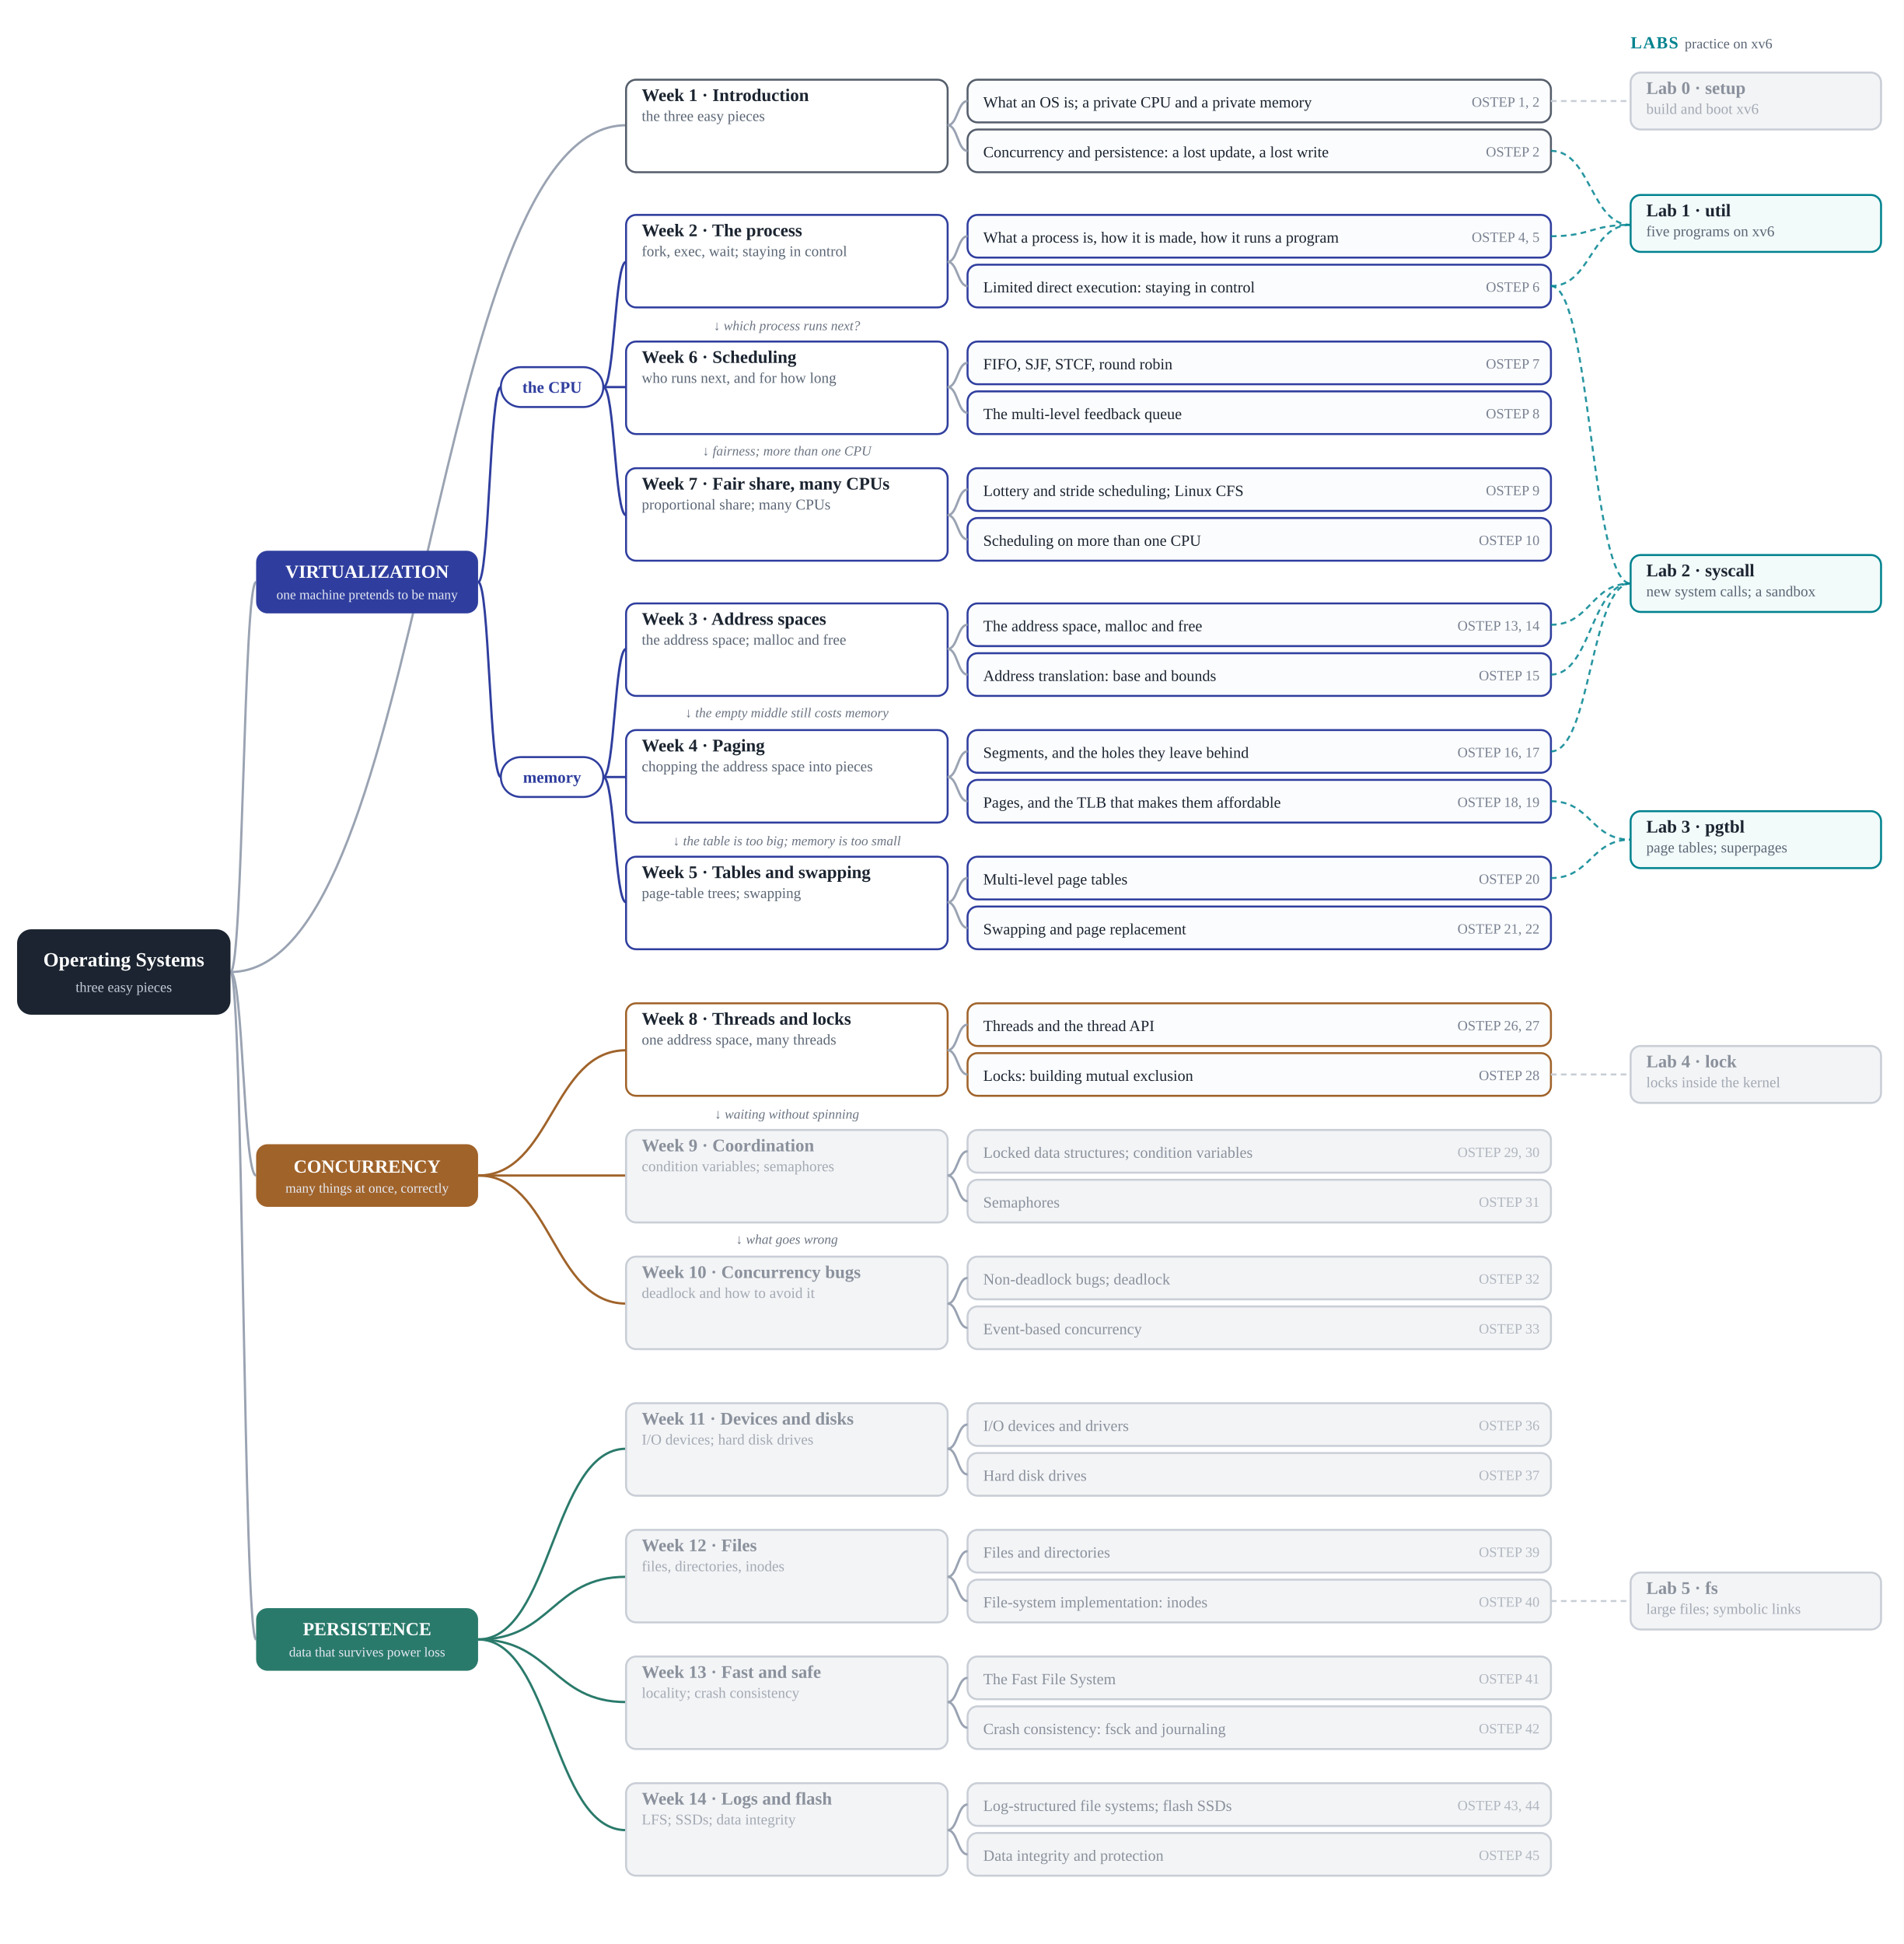
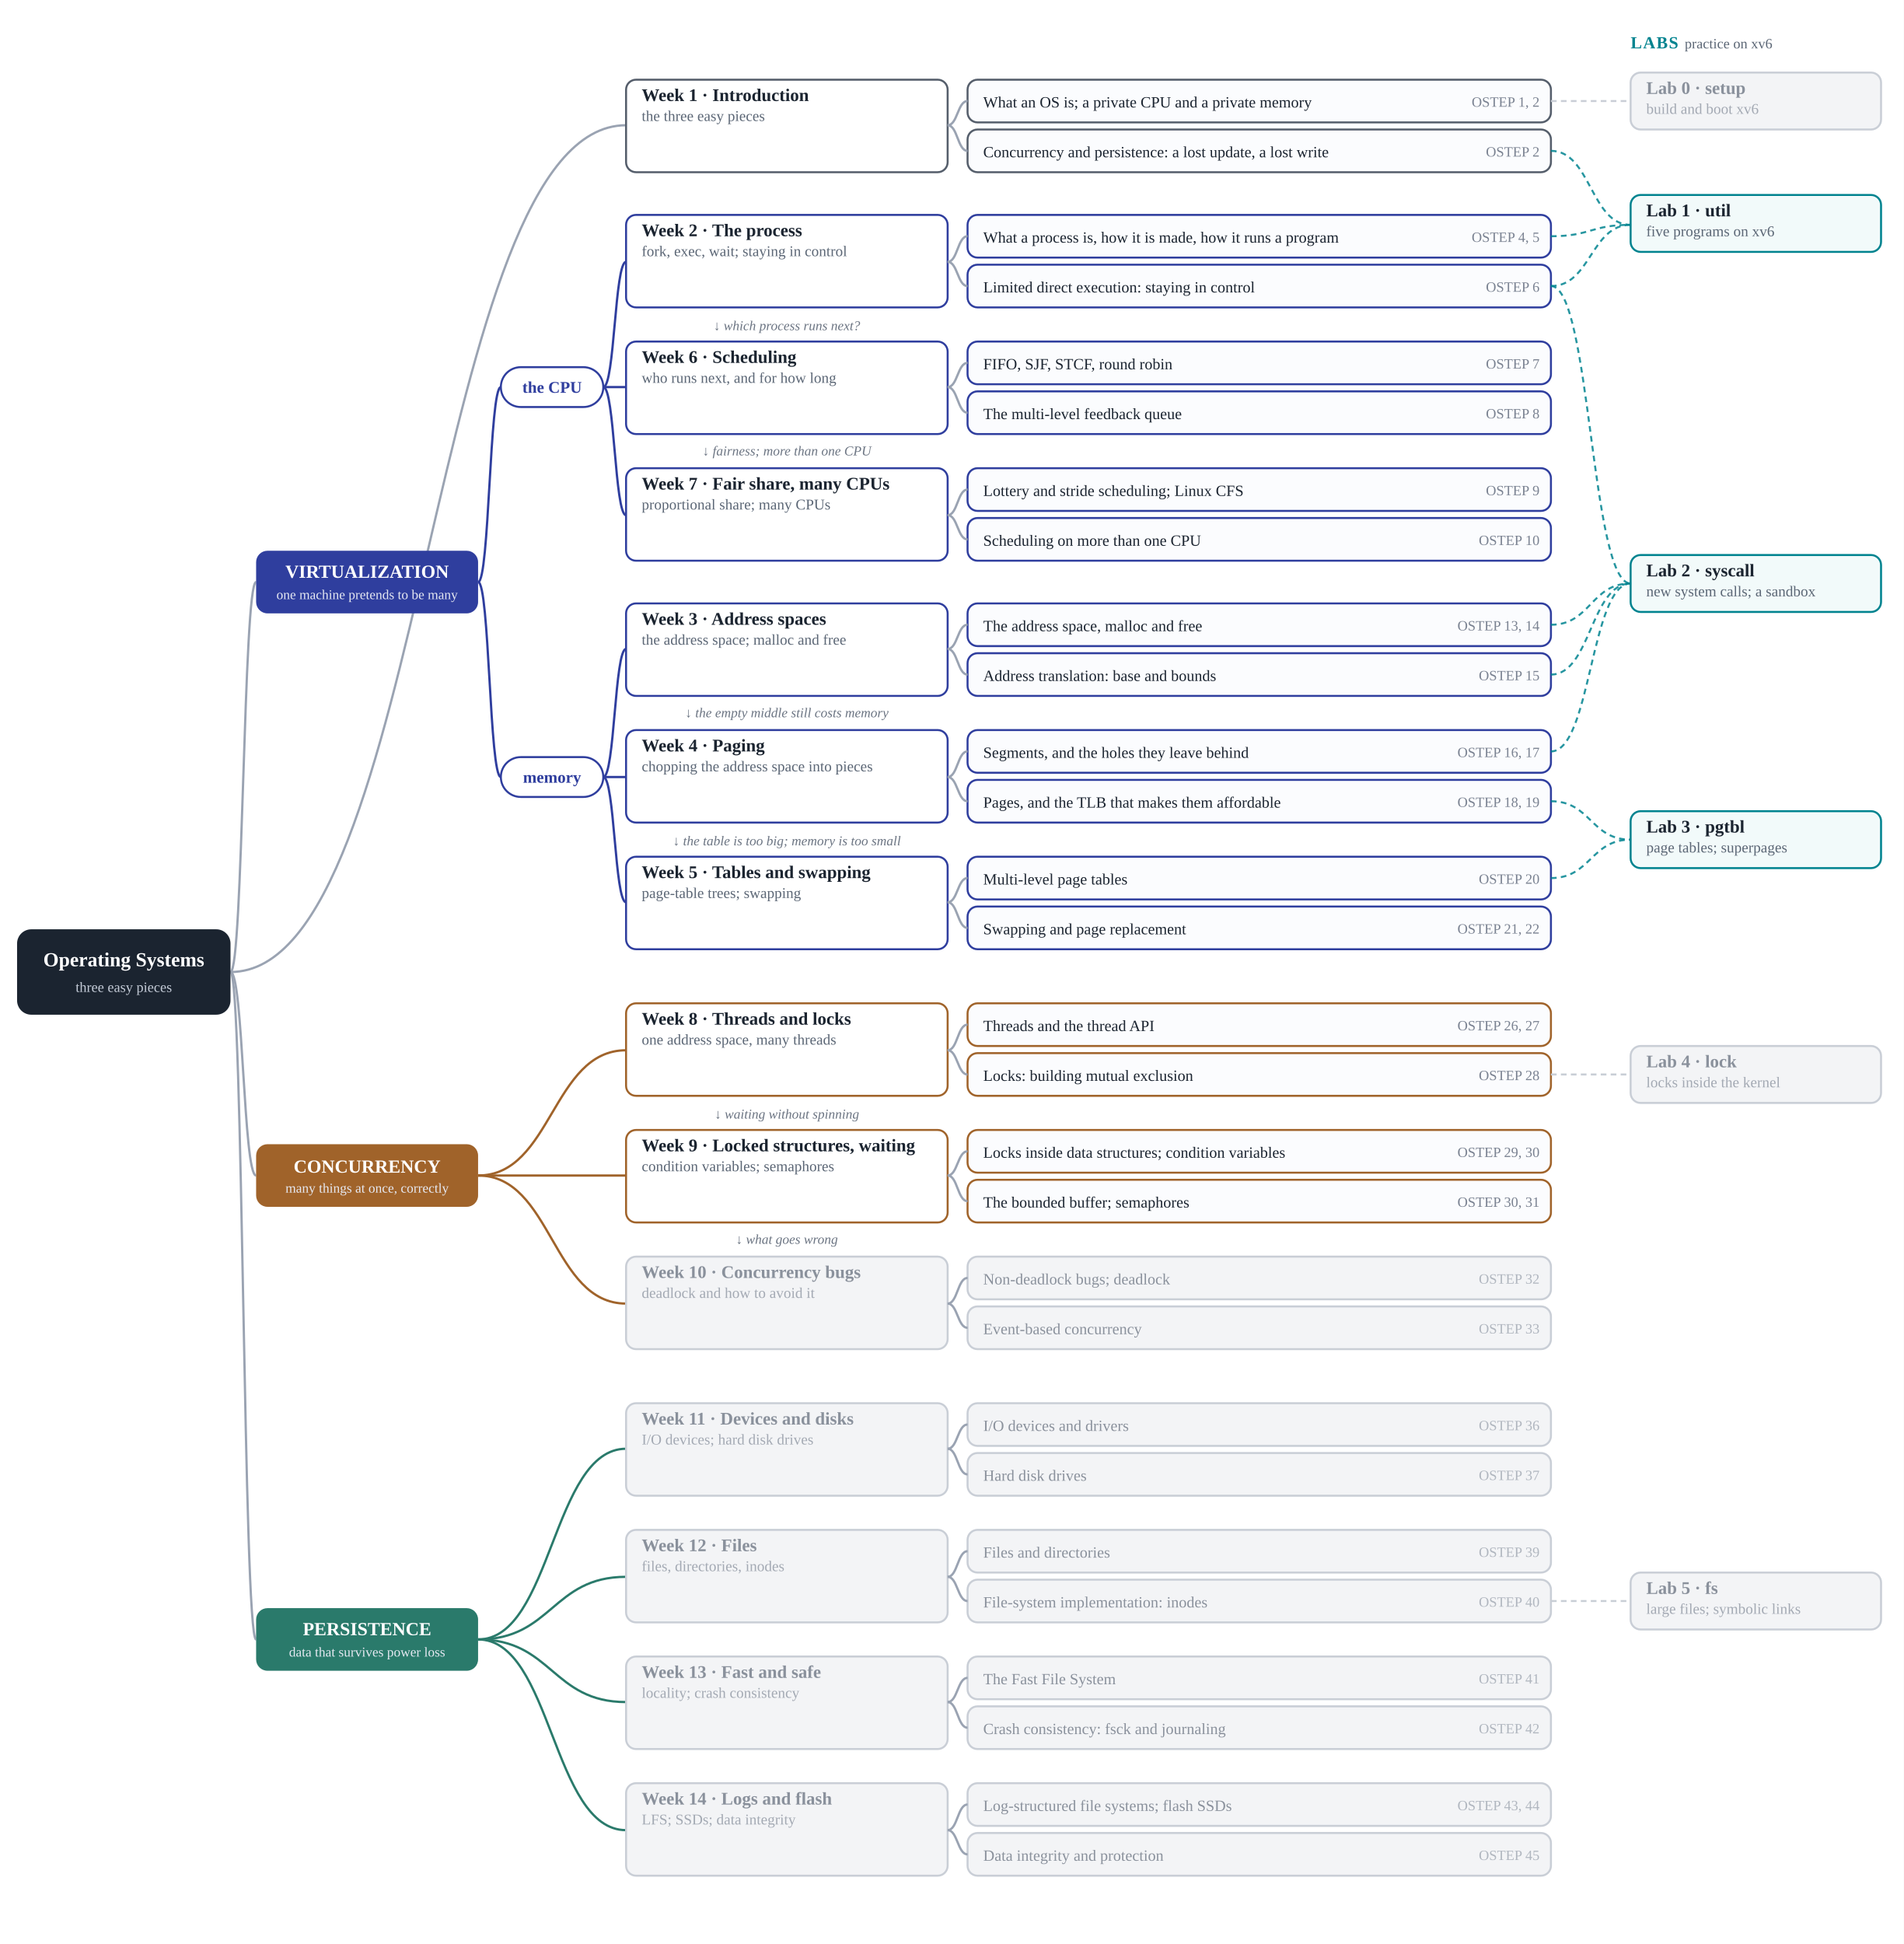
<svg xmlns="http://www.w3.org/2000/svg" viewBox="0 0 1338 1366" class="cmap" role="img" aria-label="Course map: the three pieces of operating systems and the weeks under each, and the labs joined to the classes they practice; each node a link to its page">
  <style>.cmap .cmap-link rect{transition:filter .15s} .cmap .cmap-link:hover rect{stroke-width:2.4;filter:drop-shadow(0 2px 4px rgba(0,0,0,.18))} .cmap .cmap-link:hover text{text-decoration:underline}</style>
  <rect x="0" y="0" width="1338" height="1366" fill="#ffffff" />
  <path d="M162,683 C301,683 301,88 440,88" fill="none" stroke="#9aa3b2" stroke-width="1.6" />
  <a href="w01/" class="cmap-link">
    <rect x="440" y="56" width="226" height="65" rx="7" fill="#ffffff" stroke="#555e6b" stroke-width="1.4" />
    <text x="451" y="71" font-family="Source Sans 3, Helvetica Neue, Arial, sans-serif" font-size="12.5" font-weight="600" fill="#1b2430">Week 1 · Introduction</text>
    <text x="451" y="85" font-family="Source Sans 3, Helvetica Neue, Arial, sans-serif" font-size="10.5" fill="#5b6675">the three easy pieces</text>
  </a>
  <a href="w01/class-1/" class="cmap-link">
    <rect x="680" y="56" width="410" height="30" rx="7" fill="#fbfcfe" stroke="#555e6b" stroke-width="1.4" />
    <text x="691" y="75.5" font-family="Source Sans 3, Helvetica Neue, Arial, sans-serif" font-size="11" font-weight="500" fill="#1b2430">What an OS is; a private CPU and a private memory</text>
  </a>
  <text x="1082" y="75.0" text-anchor="end" font-family="Source Sans 3, Helvetica Neue, Arial, sans-serif" font-size="10" fill="#7a8291">OSTEP 1, 2</text>
  <path d="M666,88 C673,88 673,71 680,71" fill="none" stroke="#9aa3b2" stroke-width="1.6" />
  <a href="w01/class-2/" class="cmap-link">
    <rect x="680" y="91" width="410" height="30" rx="7" fill="#fbfcfe" stroke="#555e6b" stroke-width="1.4" />
    <text x="691" y="110.5" font-family="Source Sans 3, Helvetica Neue, Arial, sans-serif" font-size="11" font-weight="500" fill="#1b2430">Concurrency and persistence: a lost update, a lost write</text>
  </a>
  <text x="1082" y="110.0" text-anchor="end" font-family="Source Sans 3, Helvetica Neue, Arial, sans-serif" font-size="10" fill="#7a8291">OSTEP 2</text>
  <path d="M666,88 C673,88 673,106 680,106" fill="none" stroke="#9aa3b2" stroke-width="1.6" />
  <path d="M162,683 C171,683 171,409 180,409" fill="none" stroke="#9aa3b2" stroke-width="1.6" />
  <rect x="180" y="387" width="156" height="44" rx="8" fill="#2f3e9e" />
  <text x="258.0" y="406" text-anchor="middle" font-family="Source Sans 3, Helvetica Neue, Arial, sans-serif" font-size="13" font-weight="700" fill="#fff">VIRTUALIZATION</text>
  <text x="258.0" y="421" text-anchor="middle" font-family="Source Sans 3, Helvetica Neue, Arial, sans-serif" font-size="9.5" fill="#e6e9f2">one machine pretends to be many</text>
  <path d="M336,409 C344,409 344,272 352,272" fill="none" stroke="#2f3e9e" stroke-width="1.6" />
  <rect x="352" y="258" width="72" height="28" rx="14" fill="#fff" stroke="#2f3e9e" stroke-width="1.4" />
  <text x="388.0" y="276" text-anchor="middle" font-family="Source Sans 3, Helvetica Neue, Arial, sans-serif" font-size="11.5" font-weight="600" fill="#2f3e9e">the CPU</text>
  <path d="M424,272 C432,272 432,184 440,184" fill="none" stroke="#2f3e9e" stroke-width="1.6" />
  <a href="w02/" class="cmap-link">
    <rect x="440" y="151" width="226" height="65" rx="7" fill="#ffffff" stroke="#2f3e9e" stroke-width="1.4" />
    <text x="451" y="166" font-family="Source Sans 3, Helvetica Neue, Arial, sans-serif" font-size="12.5" font-weight="600" fill="#1b2430">Week 2 · The process</text>
    <text x="451" y="180" font-family="Source Sans 3, Helvetica Neue, Arial, sans-serif" font-size="10.5" fill="#5b6675">fork, exec, wait; staying in control</text>
  </a>
  <a href="w02/class-1/" class="cmap-link">
    <rect x="680" y="151" width="410" height="30" rx="7" fill="#fbfcfe" stroke="#2f3e9e" stroke-width="1.4" />
    <text x="691" y="170.5" font-family="Source Sans 3, Helvetica Neue, Arial, sans-serif" font-size="11" font-weight="500" fill="#1b2430">What a process is, how it is made, how it runs a program</text>
  </a>
  <text x="1082" y="170.0" text-anchor="end" font-family="Source Sans 3, Helvetica Neue, Arial, sans-serif" font-size="10" fill="#7a8291">OSTEP 4, 5</text>
  <path d="M666,184 C673,184 673,166 680,166" fill="none" stroke="#9aa3b2" stroke-width="1.6" />
  <a href="w02/class-2/" class="cmap-link">
    <rect x="680" y="186" width="410" height="30" rx="7" fill="#fbfcfe" stroke="#2f3e9e" stroke-width="1.4" />
    <text x="691" y="205.5" font-family="Source Sans 3, Helvetica Neue, Arial, sans-serif" font-size="11" font-weight="500" fill="#1b2430">Limited direct execution: staying in control</text>
  </a>
  <text x="1082" y="205.0" text-anchor="end" font-family="Source Sans 3, Helvetica Neue, Arial, sans-serif" font-size="10" fill="#7a8291">OSTEP 6</text>
  <path d="M666,184 C673,184 673,201 680,201" fill="none" stroke="#9aa3b2" stroke-width="1.6" />
  <path d="M424,272 C432,272 432,272 440,272" fill="none" stroke="#2f3e9e" stroke-width="1.6" />
  <a href="w06/" class="cmap-link">
    <rect x="440" y="240" width="226" height="65" rx="7" fill="#ffffff" stroke="#2f3e9e" stroke-width="1.4" />
    <text x="451" y="255" font-family="Source Sans 3, Helvetica Neue, Arial, sans-serif" font-size="12.5" font-weight="600" fill="#1b2430">Week 6 · Scheduling</text>
    <text x="451" y="269" font-family="Source Sans 3, Helvetica Neue, Arial, sans-serif" font-size="10.5" fill="#5b6675">who runs next, and for how long</text>
  </a>
  <a href="w06/class-1/" class="cmap-link">
    <rect x="680" y="240" width="410" height="30" rx="7" fill="#fbfcfe" stroke="#2f3e9e" stroke-width="1.4" />
    <text x="691" y="259.5" font-family="Source Sans 3, Helvetica Neue, Arial, sans-serif" font-size="11" font-weight="500" fill="#1b2430">FIFO, SJF, STCF, round robin</text>
  </a>
  <text x="1082" y="259.0" text-anchor="end" font-family="Source Sans 3, Helvetica Neue, Arial, sans-serif" font-size="10" fill="#7a8291">OSTEP 7</text>
  <path d="M666,272 C673,272 673,255 680,255" fill="none" stroke="#9aa3b2" stroke-width="1.6" />
  <a href="w06/class-2/" class="cmap-link">
    <rect x="680" y="275" width="410" height="30" rx="7" fill="#fbfcfe" stroke="#2f3e9e" stroke-width="1.4" />
    <text x="691" y="294.5" font-family="Source Sans 3, Helvetica Neue, Arial, sans-serif" font-size="11" font-weight="500" fill="#1b2430">The multi-level feedback queue</text>
  </a>
  <text x="1082" y="294.0" text-anchor="end" font-family="Source Sans 3, Helvetica Neue, Arial, sans-serif" font-size="10" fill="#7a8291">OSTEP 8</text>
  <path d="M666,272 C673,272 673,290 680,290" fill="none" stroke="#9aa3b2" stroke-width="1.6" />
  <path d="M424,272 C432,272 432,362 440,362" fill="none" stroke="#2f3e9e" stroke-width="1.6" />
  <a href="w07/" class="cmap-link">
    <rect x="440" y="329" width="226" height="65" rx="7" fill="#ffffff" stroke="#2f3e9e" stroke-width="1.4" />
    <text x="451" y="344" font-family="Source Sans 3, Helvetica Neue, Arial, sans-serif" font-size="12.5" font-weight="600" fill="#1b2430">Week 7 · Fair share, many CPUs</text>
    <text x="451" y="358" font-family="Source Sans 3, Helvetica Neue, Arial, sans-serif" font-size="10.5" fill="#5b6675">proportional share; many CPUs</text>
  </a>
  <a href="w07/class-1/#chapter-1" class="cmap-link">
    <rect x="680" y="329" width="410" height="30" rx="7" fill="#fbfcfe" stroke="#2f3e9e" stroke-width="1.4" />
    <text x="691" y="348.5" font-family="Source Sans 3, Helvetica Neue, Arial, sans-serif" font-size="11" font-weight="500" fill="#1b2430">Lottery and stride scheduling; Linux CFS</text>
  </a>
  <text x="1082" y="348.0" text-anchor="end" font-family="Source Sans 3, Helvetica Neue, Arial, sans-serif" font-size="10" fill="#7a8291">OSTEP 9</text>
  <path d="M666,362 C673,362 673,344 680,344" fill="none" stroke="#9aa3b2" stroke-width="1.6" />
  <a href="w07/class-1/#chapter-3" class="cmap-link">
    <rect x="680" y="364" width="410" height="30" rx="7" fill="#fbfcfe" stroke="#2f3e9e" stroke-width="1.4" />
    <text x="691" y="383.5" font-family="Source Sans 3, Helvetica Neue, Arial, sans-serif" font-size="11" font-weight="500" fill="#1b2430">Scheduling on more than one CPU</text>
  </a>
  <text x="1082" y="383.0" text-anchor="end" font-family="Source Sans 3, Helvetica Neue, Arial, sans-serif" font-size="10" fill="#7a8291">OSTEP 10</text>
  <path d="M666,362 C673,362 673,379 680,379" fill="none" stroke="#9aa3b2" stroke-width="1.6" />
  <path d="M336,409 C344,409 344,546 352,546" fill="none" stroke="#2f3e9e" stroke-width="1.6" />
  <rect x="352" y="532" width="72" height="28" rx="14" fill="#fff" stroke="#2f3e9e" stroke-width="1.4" />
  <text x="388.0" y="550" text-anchor="middle" font-family="Source Sans 3, Helvetica Neue, Arial, sans-serif" font-size="11.5" font-weight="600" fill="#2f3e9e">memory</text>
  <path d="M424,546 C432,546 432,456 440,456" fill="none" stroke="#2f3e9e" stroke-width="1.6" />
  <a href="w03/" class="cmap-link">
    <rect x="440" y="424" width="226" height="65" rx="7" fill="#ffffff" stroke="#2f3e9e" stroke-width="1.4" />
    <text x="451" y="439" font-family="Source Sans 3, Helvetica Neue, Arial, sans-serif" font-size="12.5" font-weight="600" fill="#1b2430">Week 3 · Address spaces</text>
    <text x="451" y="453" font-family="Source Sans 3, Helvetica Neue, Arial, sans-serif" font-size="10.5" fill="#5b6675">the address space; malloc and free</text>
  </a>
  <a href="w03/class-1/" class="cmap-link">
    <rect x="680" y="424" width="410" height="30" rx="7" fill="#fbfcfe" stroke="#2f3e9e" stroke-width="1.4" />
    <text x="691" y="443.5" font-family="Source Sans 3, Helvetica Neue, Arial, sans-serif" font-size="11" font-weight="500" fill="#1b2430">The address space, malloc and free</text>
  </a>
  <text x="1082" y="443.0" text-anchor="end" font-family="Source Sans 3, Helvetica Neue, Arial, sans-serif" font-size="10" fill="#7a8291">OSTEP 13, 14</text>
  <path d="M666,456 C673,456 673,439 680,439" fill="none" stroke="#9aa3b2" stroke-width="1.6" />
  <a href="w03/class-2/" class="cmap-link">
    <rect x="680" y="459" width="410" height="30" rx="7" fill="#fbfcfe" stroke="#2f3e9e" stroke-width="1.4" />
    <text x="691" y="478.5" font-family="Source Sans 3, Helvetica Neue, Arial, sans-serif" font-size="11" font-weight="500" fill="#1b2430">Address translation: base and bounds</text>
  </a>
  <text x="1082" y="478.0" text-anchor="end" font-family="Source Sans 3, Helvetica Neue, Arial, sans-serif" font-size="10" fill="#7a8291">OSTEP 15</text>
  <path d="M666,456 C673,456 673,474 680,474" fill="none" stroke="#9aa3b2" stroke-width="1.6" />
  <path d="M424,546 C432,546 432,546 440,546" fill="none" stroke="#2f3e9e" stroke-width="1.6" />
  <a href="w04/" class="cmap-link">
    <rect x="440" y="513" width="226" height="65" rx="7" fill="#ffffff" stroke="#2f3e9e" stroke-width="1.4" />
    <text x="451" y="528" font-family="Source Sans 3, Helvetica Neue, Arial, sans-serif" font-size="12.5" font-weight="600" fill="#1b2430">Week 4 · Paging</text>
    <text x="451" y="542" font-family="Source Sans 3, Helvetica Neue, Arial, sans-serif" font-size="10.5" fill="#5b6675">chopping the address space into pieces</text>
  </a>
  <a href="w04/class-1/" class="cmap-link">
    <rect x="680" y="513" width="410" height="30" rx="7" fill="#fbfcfe" stroke="#2f3e9e" stroke-width="1.4" />
    <text x="691" y="532.5" font-family="Source Sans 3, Helvetica Neue, Arial, sans-serif" font-size="11" font-weight="500" fill="#1b2430">Segments, and the holes they leave behind</text>
  </a>
  <text x="1082" y="532.0" text-anchor="end" font-family="Source Sans 3, Helvetica Neue, Arial, sans-serif" font-size="10" fill="#7a8291">OSTEP 16, 17</text>
  <path d="M666,546 C673,546 673,528 680,528" fill="none" stroke="#9aa3b2" stroke-width="1.6" />
  <a href="w04/class-2/" class="cmap-link">
    <rect x="680" y="548" width="410" height="30" rx="7" fill="#fbfcfe" stroke="#2f3e9e" stroke-width="1.4" />
    <text x="691" y="567.5" font-family="Source Sans 3, Helvetica Neue, Arial, sans-serif" font-size="11" font-weight="500" fill="#1b2430">Pages, and the TLB that makes them affordable</text>
  </a>
  <text x="1082" y="567.0" text-anchor="end" font-family="Source Sans 3, Helvetica Neue, Arial, sans-serif" font-size="10" fill="#7a8291">OSTEP 18, 19</text>
  <path d="M666,546 C673,546 673,563 680,563" fill="none" stroke="#9aa3b2" stroke-width="1.6" />
  <path d="M424,546 C432,546 432,634 440,634" fill="none" stroke="#2f3e9e" stroke-width="1.6" />
  <a href="w05/" class="cmap-link">
    <rect x="440" y="602" width="226" height="65" rx="7" fill="#ffffff" stroke="#2f3e9e" stroke-width="1.4" />
    <text x="451" y="617" font-family="Source Sans 3, Helvetica Neue, Arial, sans-serif" font-size="12.5" font-weight="600" fill="#1b2430">Week 5 · Tables and swapping</text>
    <text x="451" y="631" font-family="Source Sans 3, Helvetica Neue, Arial, sans-serif" font-size="10.5" fill="#5b6675">page-table trees; swapping</text>
  </a>
  <a href="w05/class-1/" class="cmap-link">
    <rect x="680" y="602" width="410" height="30" rx="7" fill="#fbfcfe" stroke="#2f3e9e" stroke-width="1.4" />
    <text x="691" y="621.5" font-family="Source Sans 3, Helvetica Neue, Arial, sans-serif" font-size="11" font-weight="500" fill="#1b2430">Multi-level page tables</text>
  </a>
  <text x="1082" y="621.0" text-anchor="end" font-family="Source Sans 3, Helvetica Neue, Arial, sans-serif" font-size="10" fill="#7a8291">OSTEP 20</text>
  <path d="M666,634 C673,634 673,617 680,617" fill="none" stroke="#9aa3b2" stroke-width="1.6" />
  <a href="w05/class-2/" class="cmap-link">
    <rect x="680" y="637" width="410" height="30" rx="7" fill="#fbfcfe" stroke="#2f3e9e" stroke-width="1.4" />
    <text x="691" y="656.5" font-family="Source Sans 3, Helvetica Neue, Arial, sans-serif" font-size="11" font-weight="500" fill="#1b2430">Swapping and page replacement</text>
  </a>
  <text x="1082" y="656.0" text-anchor="end" font-family="Source Sans 3, Helvetica Neue, Arial, sans-serif" font-size="10" fill="#7a8291">OSTEP 21, 22</text>
  <path d="M666,634 C673,634 673,652 680,652" fill="none" stroke="#9aa3b2" stroke-width="1.6" />
  <path d="M162,683 C171,683 171,826 180,826" fill="none" stroke="#9aa3b2" stroke-width="1.6" />
  <rect x="180" y="804" width="156" height="44" rx="8" fill="#a0632a" />
  <text x="258.0" y="824" text-anchor="middle" font-family="Source Sans 3, Helvetica Neue, Arial, sans-serif" font-size="13" font-weight="700" fill="#fff">CONCURRENCY</text>
  <text x="258.0" y="838" text-anchor="middle" font-family="Source Sans 3, Helvetica Neue, Arial, sans-serif" font-size="9.5" fill="#e6e9f2">many things at once, correctly</text>
  <path d="M336,826 C388,826 388,738 440,738" fill="none" stroke="#a0632a" stroke-width="1.6" />
  <a href="w08/" class="cmap-link">
    <rect x="440" y="705" width="226" height="65" rx="7" fill="#ffffff" stroke="#a0632a" stroke-width="1.4" />
    <text x="451" y="720" font-family="Source Sans 3, Helvetica Neue, Arial, sans-serif" font-size="12.5" font-weight="600" fill="#1b2430">Week 8 · Threads and locks</text>
    <text x="451" y="734" font-family="Source Sans 3, Helvetica Neue, Arial, sans-serif" font-size="10.5" fill="#5b6675">one address space, many threads</text>
  </a>
  <a href="w08/class-1/" class="cmap-link">
    <rect x="680" y="705" width="410" height="30" rx="7" fill="#fbfcfe" stroke="#a0632a" stroke-width="1.4" />
    <text x="691" y="724.5" font-family="Source Sans 3, Helvetica Neue, Arial, sans-serif" font-size="11" font-weight="500" fill="#1b2430">Threads and the thread API</text>
  </a>
  <text x="1082" y="724.0" text-anchor="end" font-family="Source Sans 3, Helvetica Neue, Arial, sans-serif" font-size="10" fill="#7a8291">OSTEP 26, 27</text>
  <path d="M666,738 C673,738 673,720 680,720" fill="none" stroke="#9aa3b2" stroke-width="1.6" />
  <a href="w08/class-2/" class="cmap-link">
    <rect x="680" y="740" width="410" height="30" rx="7" fill="#fbfcfe" stroke="#a0632a" stroke-width="1.4" />
    <text x="691" y="759.5" font-family="Source Sans 3, Helvetica Neue, Arial, sans-serif" font-size="11" font-weight="500" fill="#1b2430">Locks: building mutual exclusion</text>
  </a>
  <text x="1082" y="759.0" text-anchor="end" font-family="Source Sans 3, Helvetica Neue, Arial, sans-serif" font-size="10" fill="#7a8291">OSTEP 28</text>
  <path d="M666,738 C673,738 673,755 680,755" fill="none" stroke="#9aa3b2" stroke-width="1.6" />
  <path d="M336,826 C388,826 388,826 440,826" fill="none" stroke="#a0632a" stroke-width="1.6" />
-   <g class="cmap-soon">
-     <rect x="440" y="794" width="226" height="65" rx="7" fill="#f3f4f6" stroke="#c9ced6" stroke-width="1.4" />
-     <text x="451" y="809" font-family="Source Sans 3, Helvetica Neue, Arial, sans-serif" font-size="12.5" font-weight="600" fill="#8a919c">Week 9 · Coordination</text>
-     <text x="451" y="823" font-family="Source Sans 3, Helvetica Neue, Arial, sans-serif" font-size="10.5" fill="#a3a9b3">condition variables; semaphores</text>
-   </g>
-   <g class="cmap-soon">
-     <rect x="680" y="794" width="410" height="30" rx="7" fill="#f3f4f6" stroke="#c9ced6" stroke-width="1.4" />
-     <text x="691" y="813.5" font-family="Source Sans 3, Helvetica Neue, Arial, sans-serif" font-size="11" font-weight="500" fill="#8a919c">Locked data structures; condition variables</text>
-   </g>
-   <text x="1082" y="813.0" text-anchor="end" font-family="Source Sans 3, Helvetica Neue, Arial, sans-serif" font-size="10" fill="#b0b6bf">OSTEP 29, 30</text>
+   <a href="w09/" class="cmap-link">
+     <rect x="440" y="794" width="226" height="65" rx="7" fill="#ffffff" stroke="#a0632a" stroke-width="1.4" />
+     <text x="451" y="809" font-family="Source Sans 3, Helvetica Neue, Arial, sans-serif" font-size="12.5" font-weight="600" fill="#1b2430">Week 9 · Locked structures, waiting</text>
+     <text x="451" y="823" font-family="Source Sans 3, Helvetica Neue, Arial, sans-serif" font-size="10.5" fill="#5b6675">condition variables; semaphores</text>
+   </a>
+   <a href="w09/class-1/" class="cmap-link">
+     <rect x="680" y="794" width="410" height="30" rx="7" fill="#fbfcfe" stroke="#a0632a" stroke-width="1.4" />
+     <text x="691" y="813.5" font-family="Source Sans 3, Helvetica Neue, Arial, sans-serif" font-size="11" font-weight="500" fill="#1b2430">Locks inside data structures; condition variables</text>
+   </a>
+   <text x="1082" y="813.0" text-anchor="end" font-family="Source Sans 3, Helvetica Neue, Arial, sans-serif" font-size="10" fill="#7a8291">OSTEP 29, 30</text>
  <path d="M666,826 C673,826 673,809 680,809" fill="none" stroke="#9aa3b2" stroke-width="1.6" />
-   <g class="cmap-soon">
-     <rect x="680" y="829" width="410" height="30" rx="7" fill="#f3f4f6" stroke="#c9ced6" stroke-width="1.4" />
-     <text x="691" y="848.5" font-family="Source Sans 3, Helvetica Neue, Arial, sans-serif" font-size="11" font-weight="500" fill="#8a919c">Semaphores</text>
-   </g>
-   <text x="1082" y="848.0" text-anchor="end" font-family="Source Sans 3, Helvetica Neue, Arial, sans-serif" font-size="10" fill="#b0b6bf">OSTEP 31</text>
+   <a href="w09/class-2/" class="cmap-link">
+     <rect x="680" y="829" width="410" height="30" rx="7" fill="#fbfcfe" stroke="#a0632a" stroke-width="1.4" />
+     <text x="691" y="848.5" font-family="Source Sans 3, Helvetica Neue, Arial, sans-serif" font-size="11" font-weight="500" fill="#1b2430">The bounded buffer; semaphores</text>
+   </a>
+   <text x="1082" y="848.0" text-anchor="end" font-family="Source Sans 3, Helvetica Neue, Arial, sans-serif" font-size="10" fill="#7a8291">OSTEP 30, 31</text>
  <path d="M666,826 C673,826 673,844 680,844" fill="none" stroke="#9aa3b2" stroke-width="1.6" />
  <path d="M336,826 C388,826 388,916 440,916" fill="none" stroke="#a0632a" stroke-width="1.6" />
  <g class="cmap-soon">
    <rect x="440" y="883" width="226" height="65" rx="7" fill="#f3f4f6" stroke="#c9ced6" stroke-width="1.4" />
    <text x="451" y="898" font-family="Source Sans 3, Helvetica Neue, Arial, sans-serif" font-size="12.5" font-weight="600" fill="#8a919c">Week 10 · Concurrency bugs</text>
    <text x="451" y="912" font-family="Source Sans 3, Helvetica Neue, Arial, sans-serif" font-size="10.5" fill="#a3a9b3">deadlock and how to avoid it</text>
  </g>
  <g class="cmap-soon">
    <rect x="680" y="883" width="410" height="30" rx="7" fill="#f3f4f6" stroke="#c9ced6" stroke-width="1.4" />
    <text x="691" y="902.5" font-family="Source Sans 3, Helvetica Neue, Arial, sans-serif" font-size="11" font-weight="500" fill="#8a919c">Non-deadlock bugs; deadlock</text>
  </g>
  <text x="1082" y="902.0" text-anchor="end" font-family="Source Sans 3, Helvetica Neue, Arial, sans-serif" font-size="10" fill="#b0b6bf">OSTEP 32</text>
  <path d="M666,916 C673,916 673,898 680,898" fill="none" stroke="#9aa3b2" stroke-width="1.6" />
  <g class="cmap-soon">
    <rect x="680" y="918" width="410" height="30" rx="7" fill="#f3f4f6" stroke="#c9ced6" stroke-width="1.4" />
    <text x="691" y="937.5" font-family="Source Sans 3, Helvetica Neue, Arial, sans-serif" font-size="11" font-weight="500" fill="#8a919c">Event-based concurrency</text>
  </g>
  <text x="1082" y="937.0" text-anchor="end" font-family="Source Sans 3, Helvetica Neue, Arial, sans-serif" font-size="10" fill="#b0b6bf">OSTEP 33</text>
  <path d="M666,916 C673,916 673,933 680,933" fill="none" stroke="#9aa3b2" stroke-width="1.6" />
  <path d="M162,683 C171,683 171,1152 180,1152" fill="none" stroke="#9aa3b2" stroke-width="1.6" />
  <rect x="180" y="1130" width="156" height="44" rx="8" fill="#2a7a6b" />
  <text x="258.0" y="1149" text-anchor="middle" font-family="Source Sans 3, Helvetica Neue, Arial, sans-serif" font-size="13" font-weight="700" fill="#fff">PERSISTENCE</text>
  <text x="258.0" y="1164" text-anchor="middle" font-family="Source Sans 3, Helvetica Neue, Arial, sans-serif" font-size="9.5" fill="#e6e9f2">data that survives power loss</text>
  <path d="M336,1152 C388,1152 388,1018 440,1018" fill="none" stroke="#2a7a6b" stroke-width="1.6" />
  <g class="cmap-soon">
    <rect x="440" y="986" width="226" height="65" rx="7" fill="#f3f4f6" stroke="#c9ced6" stroke-width="1.4" />
    <text x="451" y="1001" font-family="Source Sans 3, Helvetica Neue, Arial, sans-serif" font-size="12.5" font-weight="600" fill="#8a919c">Week 11 · Devices and disks</text>
    <text x="451" y="1015" font-family="Source Sans 3, Helvetica Neue, Arial, sans-serif" font-size="10.5" fill="#a3a9b3">I/O devices; hard disk drives</text>
  </g>
  <g class="cmap-soon">
    <rect x="680" y="986" width="410" height="30" rx="7" fill="#f3f4f6" stroke="#c9ced6" stroke-width="1.4" />
    <text x="691" y="1005.5" font-family="Source Sans 3, Helvetica Neue, Arial, sans-serif" font-size="11" font-weight="500" fill="#8a919c">I/O devices and drivers</text>
  </g>
  <text x="1082" y="1005.0" text-anchor="end" font-family="Source Sans 3, Helvetica Neue, Arial, sans-serif" font-size="10" fill="#b0b6bf">OSTEP 36</text>
  <path d="M666,1018 C673,1018 673,1001 680,1001" fill="none" stroke="#9aa3b2" stroke-width="1.6" />
  <g class="cmap-soon">
    <rect x="680" y="1021" width="410" height="30" rx="7" fill="#f3f4f6" stroke="#c9ced6" stroke-width="1.4" />
    <text x="691" y="1040.5" font-family="Source Sans 3, Helvetica Neue, Arial, sans-serif" font-size="11" font-weight="500" fill="#8a919c">Hard disk drives</text>
  </g>
  <text x="1082" y="1040.0" text-anchor="end" font-family="Source Sans 3, Helvetica Neue, Arial, sans-serif" font-size="10" fill="#b0b6bf">OSTEP 37</text>
  <path d="M666,1018 C673,1018 673,1036 680,1036" fill="none" stroke="#9aa3b2" stroke-width="1.6" />
  <path d="M336,1152 C388,1152 388,1108 440,1108" fill="none" stroke="#2a7a6b" stroke-width="1.6" />
  <g class="cmap-soon">
    <rect x="440" y="1075" width="226" height="65" rx="7" fill="#f3f4f6" stroke="#c9ced6" stroke-width="1.4" />
    <text x="451" y="1090" font-family="Source Sans 3, Helvetica Neue, Arial, sans-serif" font-size="12.5" font-weight="600" fill="#8a919c">Week 12 · Files</text>
    <text x="451" y="1104" font-family="Source Sans 3, Helvetica Neue, Arial, sans-serif" font-size="10.5" fill="#a3a9b3">files, directories, inodes</text>
  </g>
  <g class="cmap-soon">
    <rect x="680" y="1075" width="410" height="30" rx="7" fill="#f3f4f6" stroke="#c9ced6" stroke-width="1.4" />
    <text x="691" y="1094.5" font-family="Source Sans 3, Helvetica Neue, Arial, sans-serif" font-size="11" font-weight="500" fill="#8a919c">Files and directories</text>
  </g>
  <text x="1082" y="1094.0" text-anchor="end" font-family="Source Sans 3, Helvetica Neue, Arial, sans-serif" font-size="10" fill="#b0b6bf">OSTEP 39</text>
  <path d="M666,1108 C673,1108 673,1090 680,1090" fill="none" stroke="#9aa3b2" stroke-width="1.6" />
  <g class="cmap-soon">
    <rect x="680" y="1110" width="410" height="30" rx="7" fill="#f3f4f6" stroke="#c9ced6" stroke-width="1.4" />
    <text x="691" y="1129.5" font-family="Source Sans 3, Helvetica Neue, Arial, sans-serif" font-size="11" font-weight="500" fill="#8a919c">File-system implementation: inodes</text>
  </g>
  <text x="1082" y="1129.0" text-anchor="end" font-family="Source Sans 3, Helvetica Neue, Arial, sans-serif" font-size="10" fill="#b0b6bf">OSTEP 40</text>
  <path d="M666,1108 C673,1108 673,1125 680,1125" fill="none" stroke="#9aa3b2" stroke-width="1.6" />
  <path d="M336,1152 C388,1152 388,1196 440,1196" fill="none" stroke="#2a7a6b" stroke-width="1.6" />
  <g class="cmap-soon">
    <rect x="440" y="1164" width="226" height="65" rx="7" fill="#f3f4f6" stroke="#c9ced6" stroke-width="1.4" />
    <text x="451" y="1179" font-family="Source Sans 3, Helvetica Neue, Arial, sans-serif" font-size="12.5" font-weight="600" fill="#8a919c">Week 13 · Fast and safe</text>
    <text x="451" y="1193" font-family="Source Sans 3, Helvetica Neue, Arial, sans-serif" font-size="10.5" fill="#a3a9b3">locality; crash consistency</text>
  </g>
  <g class="cmap-soon">
    <rect x="680" y="1164" width="410" height="30" rx="7" fill="#f3f4f6" stroke="#c9ced6" stroke-width="1.4" />
    <text x="691" y="1183.5" font-family="Source Sans 3, Helvetica Neue, Arial, sans-serif" font-size="11" font-weight="500" fill="#8a919c">The Fast File System</text>
  </g>
  <text x="1082" y="1183.0" text-anchor="end" font-family="Source Sans 3, Helvetica Neue, Arial, sans-serif" font-size="10" fill="#b0b6bf">OSTEP 41</text>
  <path d="M666,1196 C673,1196 673,1179 680,1179" fill="none" stroke="#9aa3b2" stroke-width="1.6" />
  <g class="cmap-soon">
    <rect x="680" y="1199" width="410" height="30" rx="7" fill="#f3f4f6" stroke="#c9ced6" stroke-width="1.4" />
    <text x="691" y="1218.5" font-family="Source Sans 3, Helvetica Neue, Arial, sans-serif" font-size="11" font-weight="500" fill="#8a919c">Crash consistency: fsck and journaling</text>
  </g>
  <text x="1082" y="1218.0" text-anchor="end" font-family="Source Sans 3, Helvetica Neue, Arial, sans-serif" font-size="10" fill="#b0b6bf">OSTEP 42</text>
  <path d="M666,1196 C673,1196 673,1214 680,1214" fill="none" stroke="#9aa3b2" stroke-width="1.6" />
  <path d="M336,1152 C388,1152 388,1286 440,1286" fill="none" stroke="#2a7a6b" stroke-width="1.6" />
  <g class="cmap-soon">
    <rect x="440" y="1253" width="226" height="65" rx="7" fill="#f3f4f6" stroke="#c9ced6" stroke-width="1.4" />
    <text x="451" y="1268" font-family="Source Sans 3, Helvetica Neue, Arial, sans-serif" font-size="12.5" font-weight="600" fill="#8a919c">Week 14 · Logs and flash</text>
    <text x="451" y="1282" font-family="Source Sans 3, Helvetica Neue, Arial, sans-serif" font-size="10.5" fill="#a3a9b3">LFS; SSDs; data integrity</text>
  </g>
  <g class="cmap-soon">
    <rect x="680" y="1253" width="410" height="30" rx="7" fill="#f3f4f6" stroke="#c9ced6" stroke-width="1.4" />
    <text x="691" y="1272.5" font-family="Source Sans 3, Helvetica Neue, Arial, sans-serif" font-size="11" font-weight="500" fill="#8a919c">Log-structured file systems; flash SSDs</text>
  </g>
  <text x="1082" y="1272.0" text-anchor="end" font-family="Source Sans 3, Helvetica Neue, Arial, sans-serif" font-size="10" fill="#b0b6bf">OSTEP 43, 44</text>
  <path d="M666,1286 C673,1286 673,1268 680,1268" fill="none" stroke="#9aa3b2" stroke-width="1.6" />
  <g class="cmap-soon">
    <rect x="680" y="1288" width="410" height="30" rx="7" fill="#f3f4f6" stroke="#c9ced6" stroke-width="1.4" />
    <text x="691" y="1307.5" font-family="Source Sans 3, Helvetica Neue, Arial, sans-serif" font-size="11" font-weight="500" fill="#8a919c">Data integrity and protection</text>
  </g>
  <text x="1082" y="1307.0" text-anchor="end" font-family="Source Sans 3, Helvetica Neue, Arial, sans-serif" font-size="10" fill="#b0b6bf">OSTEP 45</text>
  <path d="M666,1286 C673,1286 673,1303 680,1303" fill="none" stroke="#9aa3b2" stroke-width="1.6" />
  <rect x="12" y="653" width="150" height="60" rx="10" fill="#1b2430" />
  <text x="87.0" y="679" text-anchor="middle" font-family="Source Sans 3, Helvetica Neue, Arial, sans-serif" font-size="14" font-weight="700" fill="#fff">Operating Systems</text>
  <text x="87.0" y="697" text-anchor="middle" font-family="Source Sans 3, Helvetica Neue, Arial, sans-serif" font-size="10" fill="#c5ccd8">three easy pieces</text>
  <text x="553.0" y="504" text-anchor="middle" font-family="Source Sans 3, Helvetica Neue, Arial, sans-serif" font-size="9.5" font-style="italic" fill="#6b7482">↓ the empty middle still costs memory</text>
  <text x="553.0" y="594" text-anchor="middle" font-family="Source Sans 3, Helvetica Neue, Arial, sans-serif" font-size="9.5" font-style="italic" fill="#6b7482">↓ the table is too big; memory is too small</text>
  <text x="553.0" y="232" text-anchor="middle" font-family="Source Sans 3, Helvetica Neue, Arial, sans-serif" font-size="9.5" font-style="italic" fill="#6b7482">↓ which process runs next?</text>
  <text x="553.0" y="320" text-anchor="middle" font-family="Source Sans 3, Helvetica Neue, Arial, sans-serif" font-size="9.5" font-style="italic" fill="#6b7482">↓ fairness; more than one CPU</text>
  <text x="553.0" y="786" text-anchor="middle" font-family="Source Sans 3, Helvetica Neue, Arial, sans-serif" font-size="9.5" font-style="italic" fill="#6b7482">↓ waiting without spinning</text>
  <text x="553.0" y="874" text-anchor="middle" font-family="Source Sans 3, Helvetica Neue, Arial, sans-serif" font-size="9.5" font-style="italic" fill="#6b7482">↓ what goes wrong</text>
  <text x="1146" y="34" font-family="Source Sans 3, Helvetica Neue, Arial, sans-serif" font-size="12" font-weight="700" letter-spacing=".06em" fill="#00838f">LABS</text>
  <text x="1184" y="34" font-family="Source Sans 3, Helvetica Neue, Arial, sans-serif" font-size="10" fill="#5b6675">practice on xv6</text>
  <path d="M1090,71 C1118,71 1118,71 1146,71" fill="none" stroke="#c9ced6" stroke-width="1.4" stroke-dasharray="4 3" opacity="1" />
  <path d="M1090,106 C1118,106 1118,158 1146,158" fill="none" stroke="#00838f" stroke-width="1.4" stroke-dasharray="4 3" opacity="0.85" />
  <path d="M1090,166 C1118,166 1118,158 1146,158" fill="none" stroke="#00838f" stroke-width="1.4" stroke-dasharray="4 3" opacity="0.85" />
  <path d="M1090,201 C1118,201 1118,158 1146,158" fill="none" stroke="#00838f" stroke-width="1.4" stroke-dasharray="4 3" opacity="0.85" />
  <path d="M1090,201 C1118,201 1118,410 1146,410" fill="none" stroke="#00838f" stroke-width="1.4" stroke-dasharray="4 3" opacity="0.85" />
  <path d="M1090,439 C1118,439 1118,410 1146,410" fill="none" stroke="#00838f" stroke-width="1.4" stroke-dasharray="4 3" opacity="0.85" />
  <path d="M1090,474 C1118,474 1118,410 1146,410" fill="none" stroke="#00838f" stroke-width="1.4" stroke-dasharray="4 3" opacity="0.85" />
  <path d="M1090,528 C1118,528 1118,410 1146,410" fill="none" stroke="#00838f" stroke-width="1.4" stroke-dasharray="4 3" opacity="0.85" />
  <path d="M1090,563 C1118,563 1118,590 1146,590" fill="none" stroke="#00838f" stroke-width="1.4" stroke-dasharray="4 3" opacity="0.85" />
  <path d="M1090,617 C1118,617 1118,590 1146,590" fill="none" stroke="#00838f" stroke-width="1.4" stroke-dasharray="4 3" opacity="0.85" />
  <path d="M1090,755 C1118,755 1118,755 1146,755" fill="none" stroke="#c9ced6" stroke-width="1.4" stroke-dasharray="4 3" opacity="1" />
  <path d="M1090,1125 C1118,1125 1118,1125 1146,1125" fill="none" stroke="#c9ced6" stroke-width="1.4" stroke-dasharray="4 3" opacity="1" />
  <g class="cmap-soon">
    <rect x="1146" y="51" width="176" height="40" rx="7" fill="#f3f4f6" stroke="#c9ced6" stroke-width="1.4" />
    <text x="1157" y="66" font-family="Source Sans 3, Helvetica Neue, Arial, sans-serif" font-size="12.5" font-weight="600" fill="#8a919c">Lab 0 · setup</text>
    <text x="1157" y="80" font-family="Source Sans 3, Helvetica Neue, Arial, sans-serif" font-size="10.5" fill="#a3a9b3">build and boot xv6</text>
  </g>
  <a href="labs/lab1/" class="cmap-link">
    <rect x="1146" y="137" width="176" height="40" rx="7" fill="#f2fafa" stroke="#00838f" stroke-width="1.4" />
    <text x="1157" y="152" font-family="Source Sans 3, Helvetica Neue, Arial, sans-serif" font-size="12.5" font-weight="600" fill="#1b2430">Lab 1 · util</text>
    <text x="1157" y="166" font-family="Source Sans 3, Helvetica Neue, Arial, sans-serif" font-size="10.5" fill="#5b6675">five programs on xv6</text>
  </a>
  <a href="labs/lab2/" class="cmap-link">
    <rect x="1146" y="390" width="176" height="40" rx="7" fill="#f2fafa" stroke="#00838f" stroke-width="1.4" />
    <text x="1157" y="405" font-family="Source Sans 3, Helvetica Neue, Arial, sans-serif" font-size="12.5" font-weight="600" fill="#1b2430">Lab 2 · syscall</text>
    <text x="1157" y="419" font-family="Source Sans 3, Helvetica Neue, Arial, sans-serif" font-size="10.5" fill="#5b6675">new system calls; a sandbox</text>
  </a>
  <a href="labs/lab3/" class="cmap-link">
    <rect x="1146" y="570" width="176" height="40" rx="7" fill="#f2fafa" stroke="#00838f" stroke-width="1.4" />
    <text x="1157" y="585" font-family="Source Sans 3, Helvetica Neue, Arial, sans-serif" font-size="12.5" font-weight="600" fill="#1b2430">Lab 3 · pgtbl</text>
    <text x="1157" y="599" font-family="Source Sans 3, Helvetica Neue, Arial, sans-serif" font-size="10.5" fill="#5b6675">page tables; superpages</text>
  </a>
  <g class="cmap-soon">
    <rect x="1146" y="735" width="176" height="40" rx="7" fill="#f3f4f6" stroke="#c9ced6" stroke-width="1.4" />
    <text x="1157" y="750" font-family="Source Sans 3, Helvetica Neue, Arial, sans-serif" font-size="12.5" font-weight="600" fill="#8a919c">Lab 4 · lock</text>
    <text x="1157" y="764" font-family="Source Sans 3, Helvetica Neue, Arial, sans-serif" font-size="10.5" fill="#a3a9b3">locks inside the kernel</text>
  </g>
  <g class="cmap-soon">
    <rect x="1146" y="1105" width="176" height="40" rx="7" fill="#f3f4f6" stroke="#c9ced6" stroke-width="1.4" />
    <text x="1157" y="1120" font-family="Source Sans 3, Helvetica Neue, Arial, sans-serif" font-size="12.5" font-weight="600" fill="#8a919c">Lab 5 · fs</text>
    <text x="1157" y="1134" font-family="Source Sans 3, Helvetica Neue, Arial, sans-serif" font-size="10.5" fill="#a3a9b3">large files; symbolic links</text>
  </g>
</svg>
